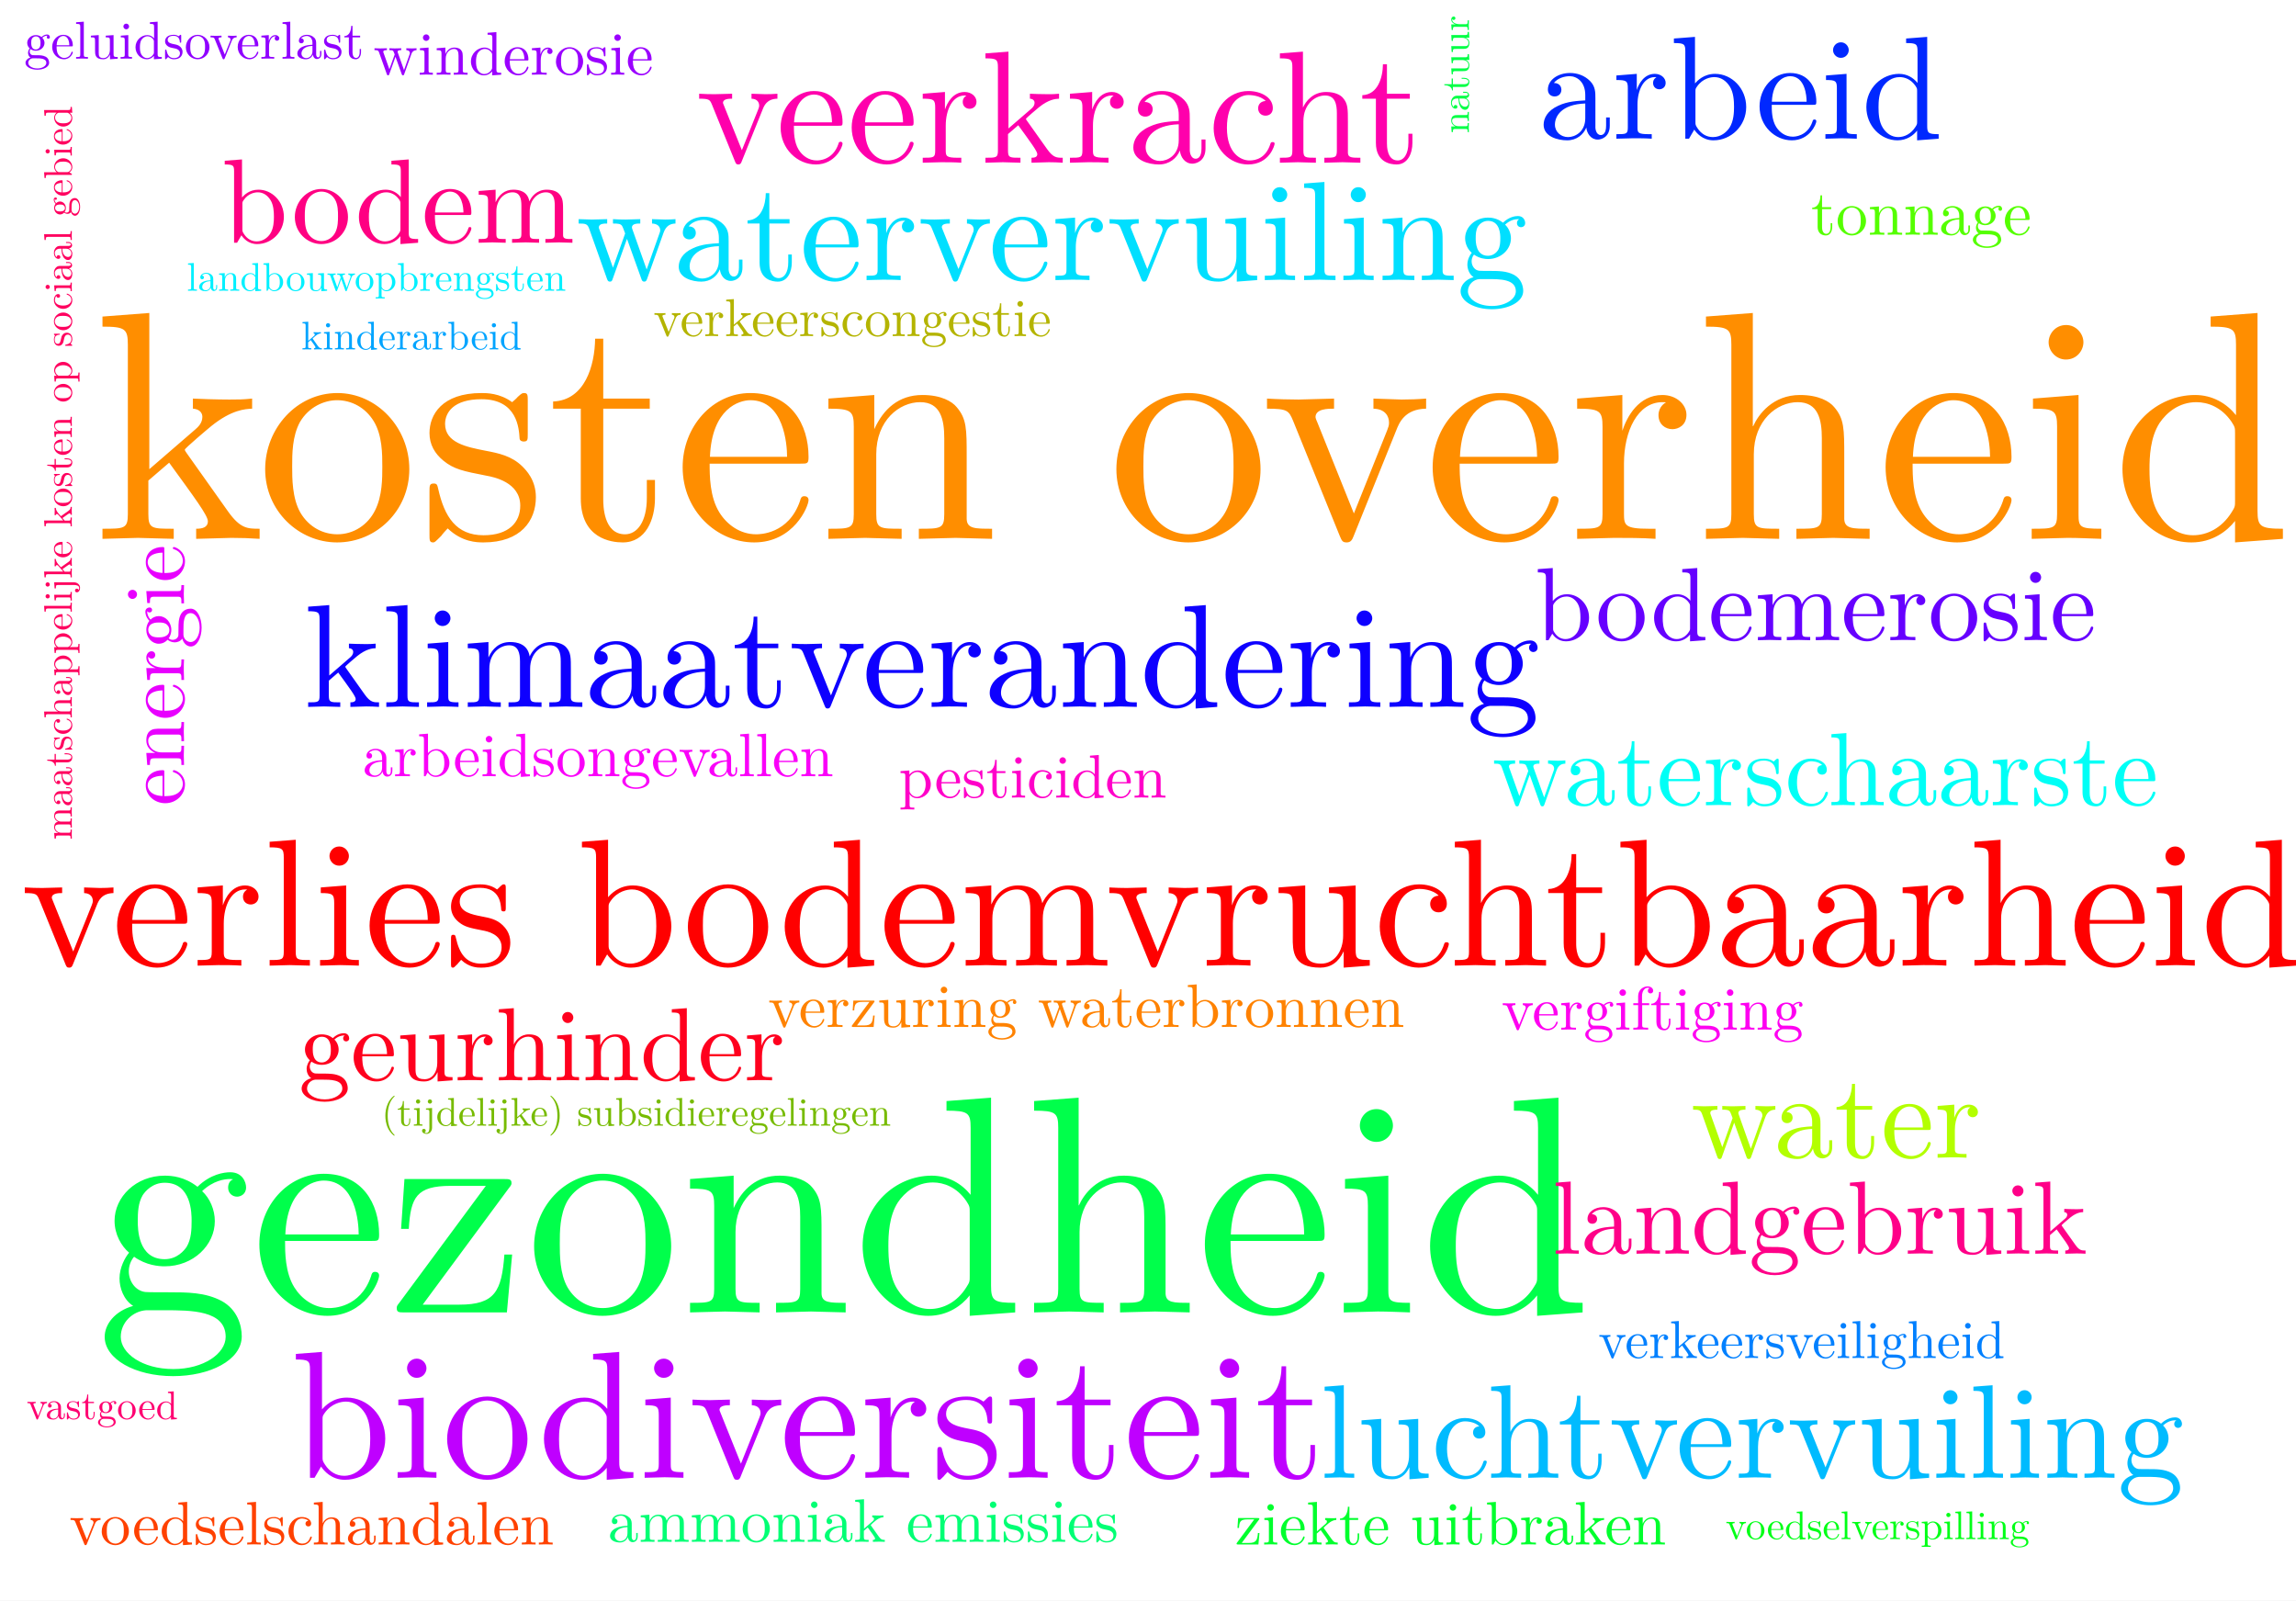
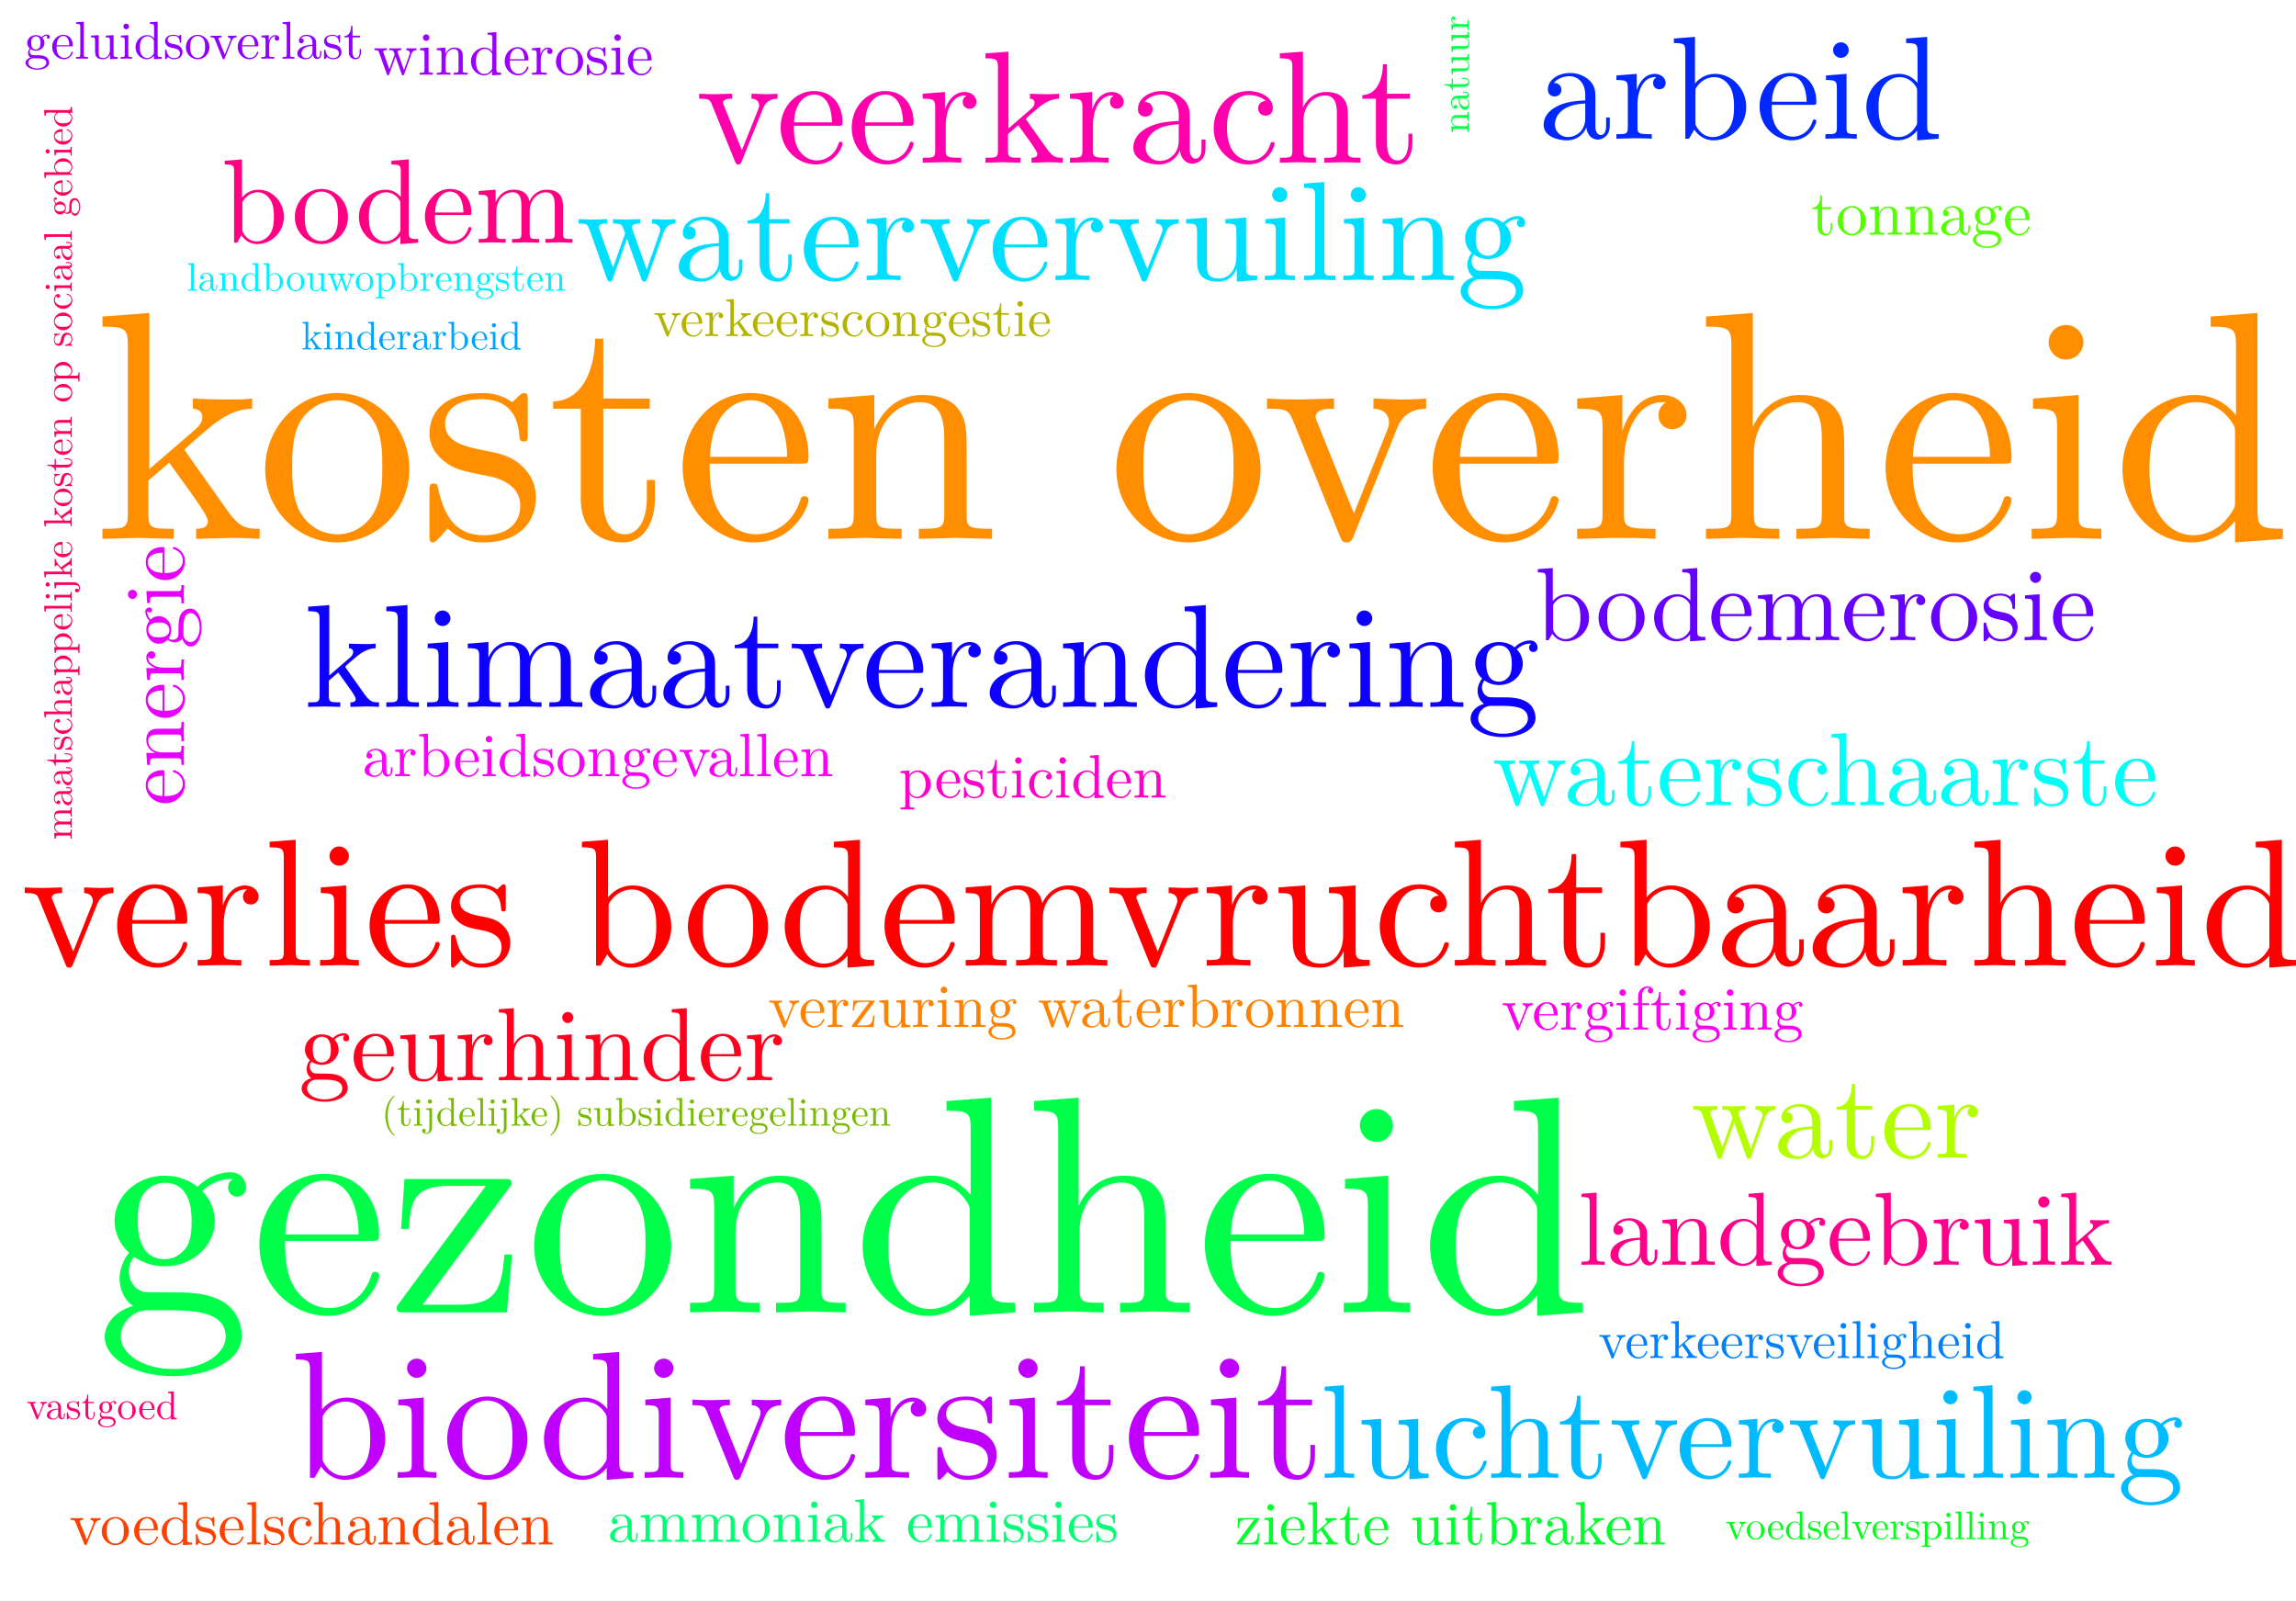
<svg xmlns="http://www.w3.org/2000/svg" width="860.854" height="600" version="1.1" id="svg76">
  <defs id="defs80" />
  <style id="style2">text{font-family:'Latin Modern Roman';font-weight:normal;font-style:normal;}</style>
  <rect width="100%" height="100%" style="fill:#ffffff" id="rect4" x="0" y="0" />
  <text font-size="122px" style="fill:#ff8e00" id="text6" x="35" y="202">kosten overheid</text>
  <text font-size="116px" style="fill:#00ff4b" id="text8" x="36" y="492">gezondheid</text>
  <text font-size="68px" style="fill:#ff0000" id="text10" x="8" y="362">verlies bodemvruchtbaarheid</text>
  <text font-size="68px" style="fill:#bf00ff" id="text12" x="109.029" y="554">biodiversiteit</text>
  <text font-size="60px" style="fill:#ff00ac" id="text14" x="261" y="61">veerkracht</text>
  <text font-size="55px" style="fill:#0028ff" id="text16" x="577" y="52">arbeid</text>
  <text font-size="55px" style="fill:#0e00ff" id="text18" x="114" y="265">klimaatverandering</text>
  <text font-size="53px" style="fill:#00dfff" id="text20" x="216" y="105">watervervuiling</text>
  <text font-size="50px" style="fill:#00bbff" id="text22" x="495" y="554">luchtvervuiling</text>
  <text font-size="45px" style="fill:#b3ff00" id="text24" x="634" y="434">water</text>
  <text font-size="45px" style="fill:#ff0082" id="text26" x="83" y="91">bodem</text>
-   <text font-size="39px" style="fill:#ff0088" id="text28" x="582" y="470">landgebruik</text>
+   <text font-size="39px" style="fill:#ff0088" id="text28" x="591.711" y="474.162">landgebruik</text>
  <text font-size="39px" style="fill:#ff001e" id="text30" x="112" y="405">geurhinder</text>
  <text font-size="39px" style="fill:#6600ff" id="text32" x="575.486" y="240">bodemerosie</text>
  <text font-size="39px" style="fill:#00fff6" id="text34" x="559.486" y="301.873">waterschaarste</text>
  <text transform="rotate(-90)" font-size="32px" style="fill:#e800ff" id="text36" x="-302" y="69">energie</text>
  <text font-size="24px" style="fill:#55ff00" id="text38" x="679" y="88">tonnage</text>
  <text font-size="23px" style="fill:#fa00f9" id="text40" x="136" y="291">arbeidsongevallen</text>
  <text font-size="23px" style="fill:#fe00f1" id="text42" x="563" y="386">vergiftiging</text>
  <text font-size="23px" style="fill:#00ff74" id="text44" x="228" y="578">ammoniak emissies</text>
  <text font-size="23px" style="fill:#ff00c9" id="text46" x="337" y="299">pesticiden</text>
  <text font-size="23px" style="fill:#ff8200" id="text48" x="288" y="385">verzuring waterbronnen</text>
  <text font-size="23px" style="fill:#9b00ff" id="text50" x="140" y="28">winderosie</text>
  <text font-size="23px" style="fill:#00ff2d" id="text52" x="463" y="579">ziekte uitbraken</text>
  <text font-size="23px" style="fill:#ff4100" id="text54" x="26" y="579">voedselschandalen</text>
  <text font-size="20px" style="fill:#0080ff" id="text56" x="599.295" y="509.098">verkeersveiligheid</text>
  <text font-size="20px" style="fill:#b4b400;fill-opacity:1" id="text58" x="245" y="126">verkeerscongestie</text>
  <text font-size="20px" style="fill:#9000ff" id="text60" x="9" y="22">geluidsoverlast</text>
  <text font-size="15px" style="fill:#77bb00;fill-opacity:1" id="text62" x="143" y="422">(tijdelijke) subsidieregelingen</text>
  <text font-size="15px" style="fill:#00ff16" id="text64" x="647" y="577">voedselverspilling</text>
  <text transform="rotate(-90)" font-size="15px" style="fill:#00ff45" id="text66" x="-50" y="550.746">natuur</text>
  <text font-size="15px" style="fill:#ff0071" id="text68" x="10" y="532">vastgoed</text>
  <text font-size="15px" style="fill:#00f0ff" id="text70" x="70" y="109">landbouwopbrengsten</text>
  <text transform="rotate(-90)" font-size="15px" style="fill:#ff005f" id="text72" x="-314.873" y="26.936">maatschappelijke kosten op sociaal gebied</text>
  <text font-size="15px" style="fill:#00a4ff" id="text74" x="113" y="131">kinderarbeid</text>
</svg>
